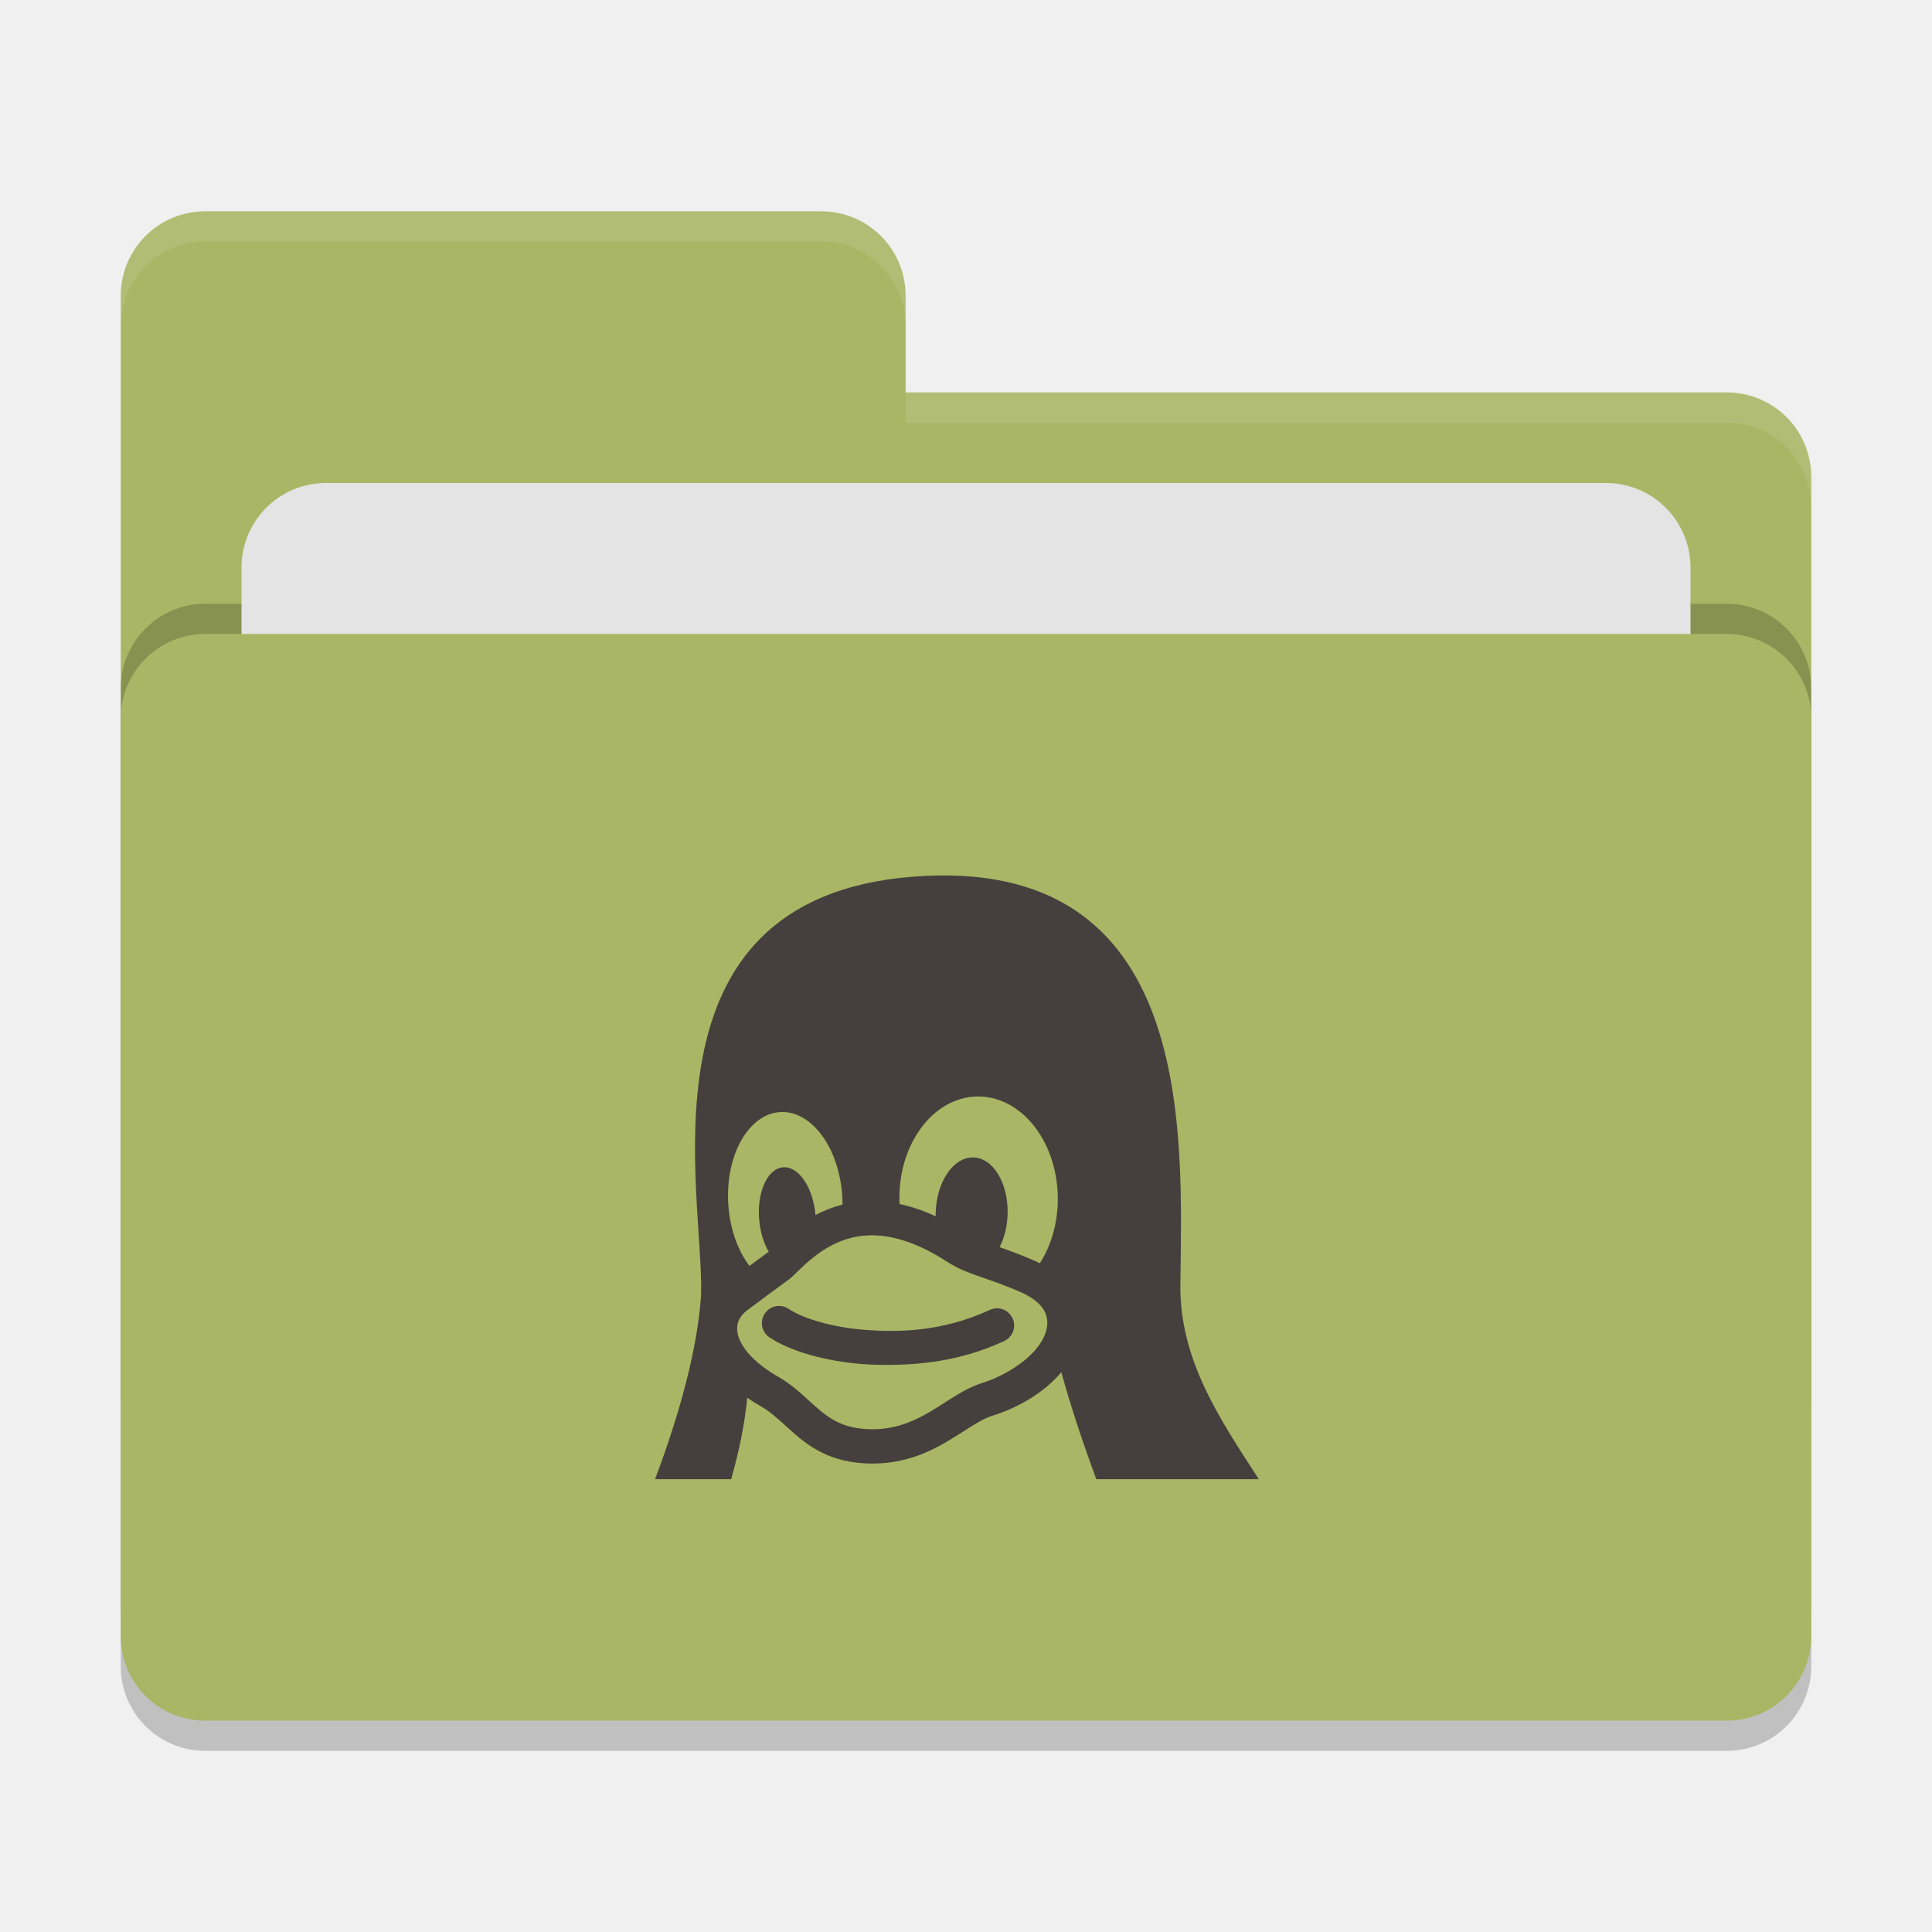
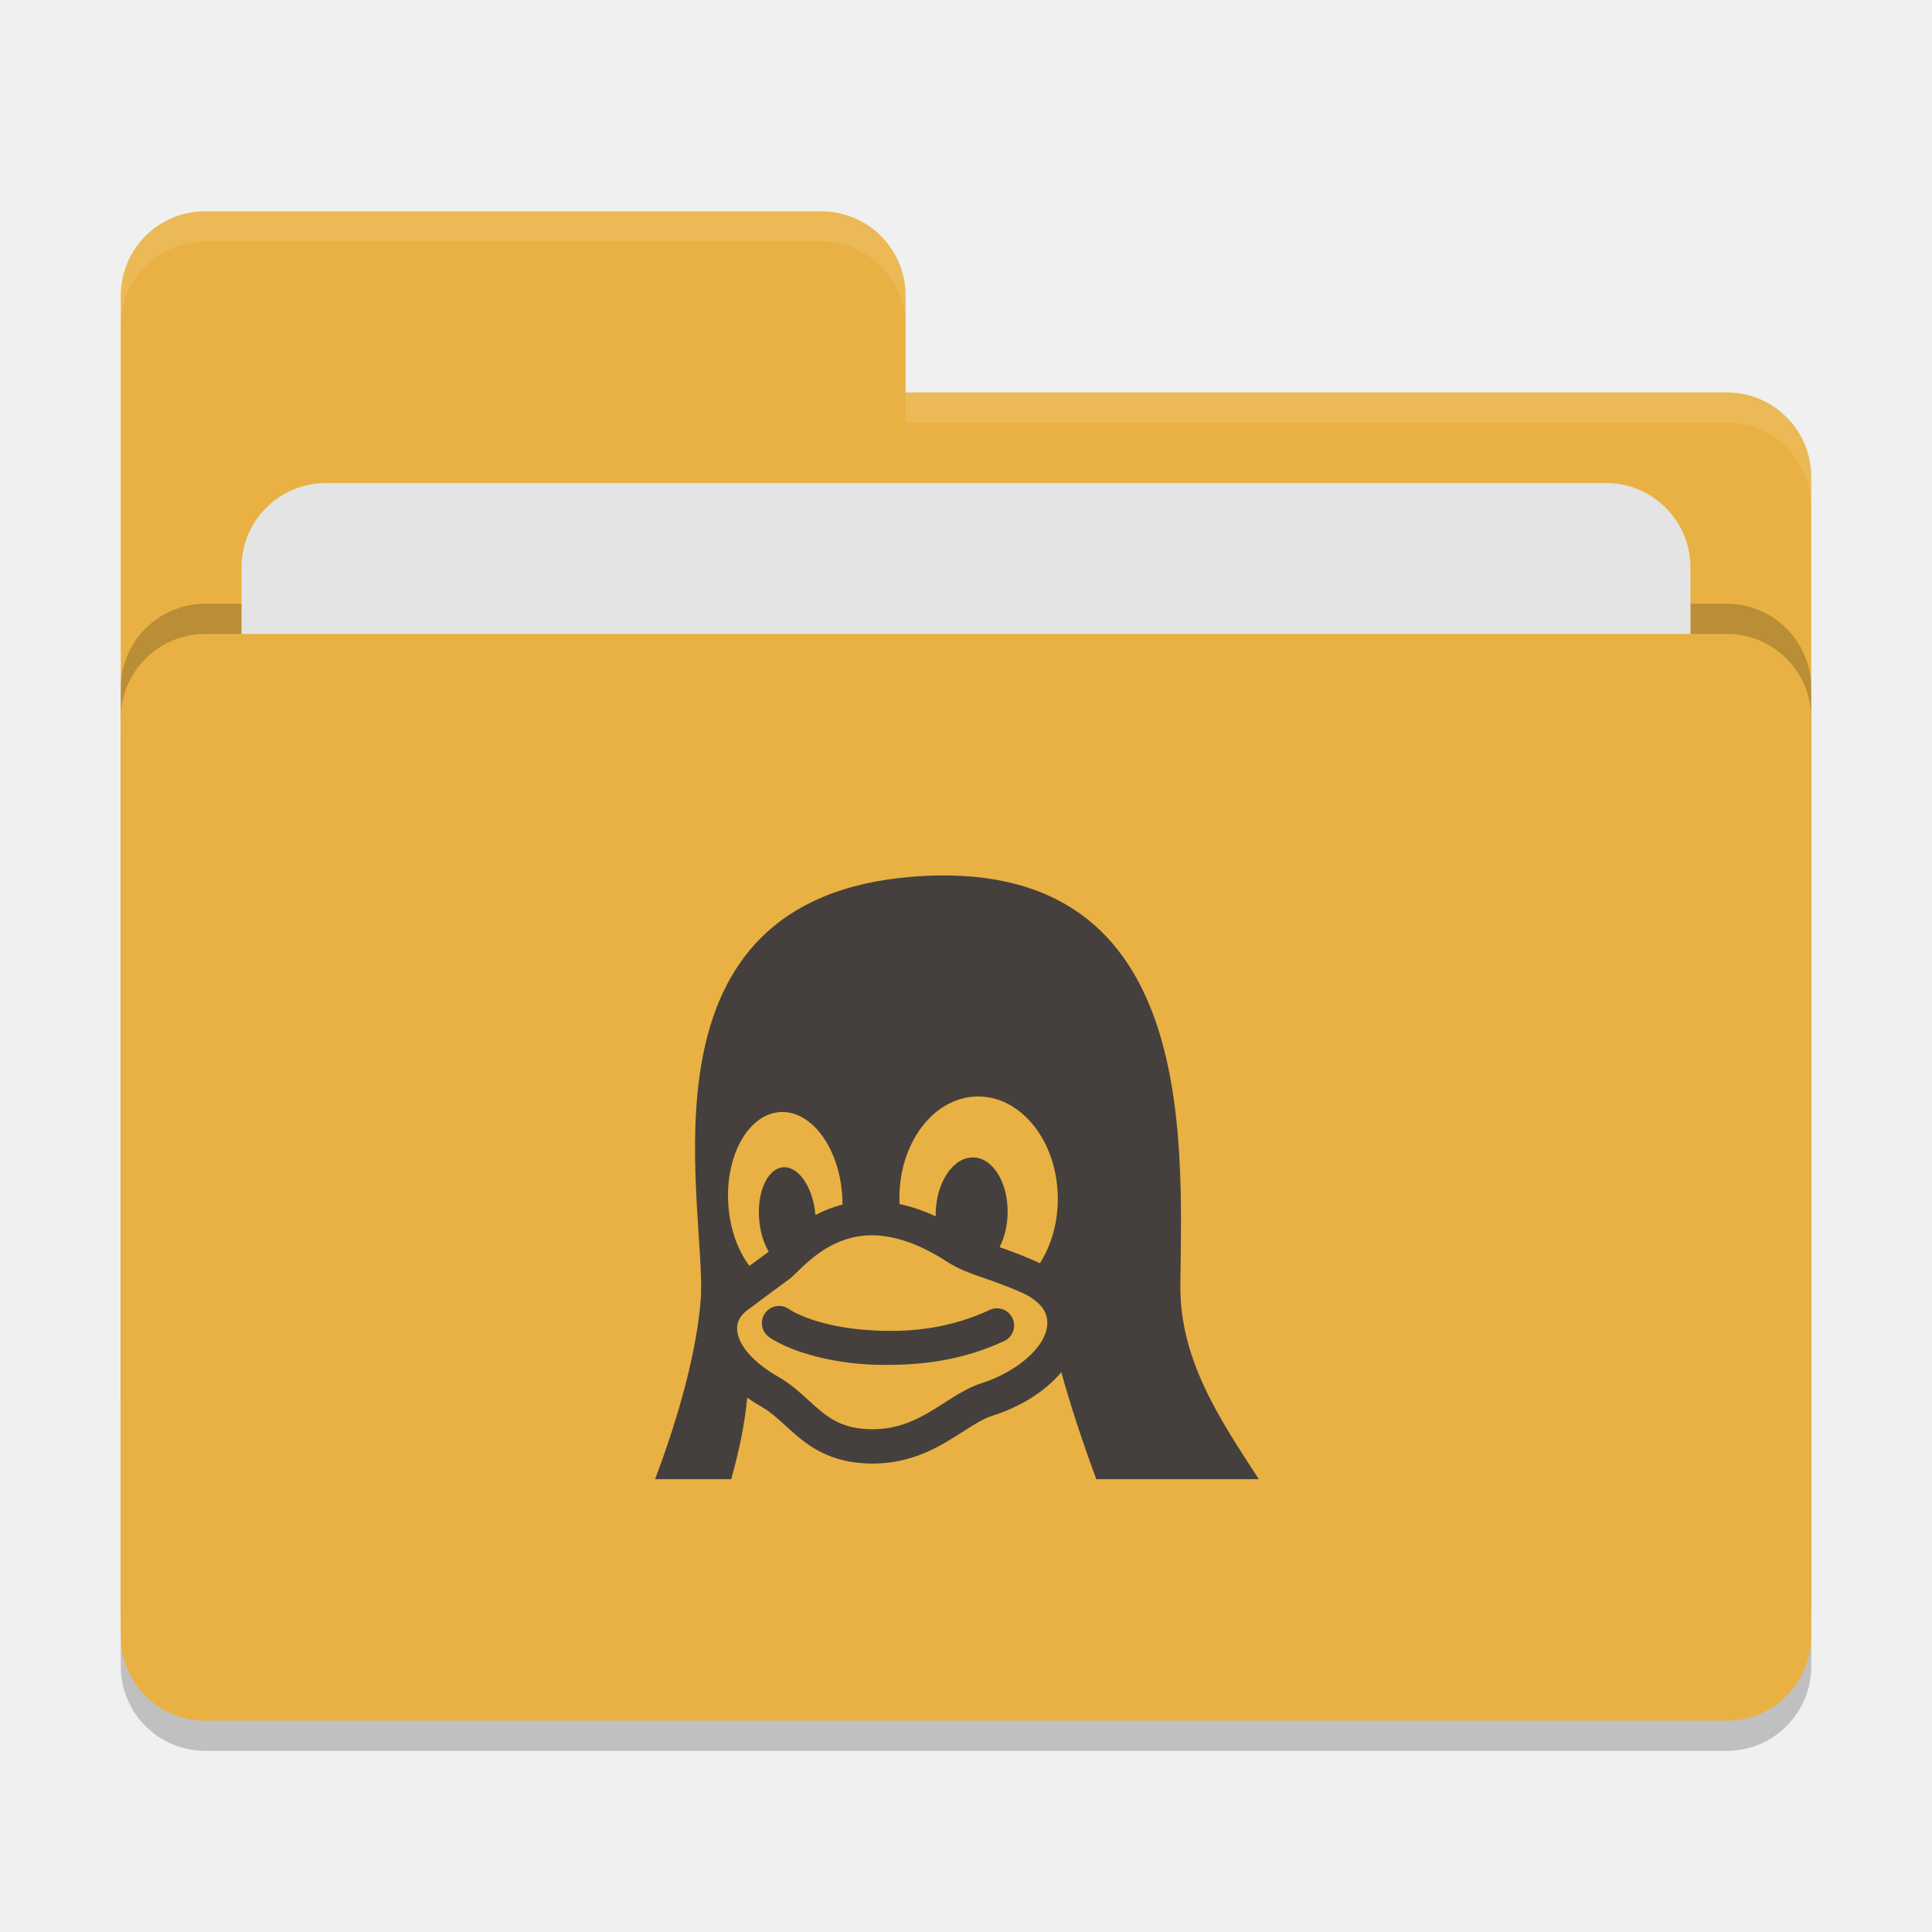
<svg xmlns="http://www.w3.org/2000/svg" width="64" height="64" version="1">
  <rect style="opacity:0.2" width="56" height="36" x="4" y="22" rx="2.8" ry="2.8" />
-   <path style="fill:#a9b665" d="M 6.8,7 C 5.25,7 4,8.25 4,9.8 V 46.2 C 4,47.75 5.25,49 6.8,49 H 57.2 C 58.75,49 60,47.75 60,46.2 V 15.8 C 60,14.25 58.75,13 57.2,13 H 30 V 9.8 C 30,8.245 28.75,7 27.2,7 Z" />
+   <path style="fill:#e9b143" d="M 6.8,7 C 5.25,7 4,8.25 4,9.8 V 46.2 C 4,47.75 5.25,49 6.8,49 H 57.2 C 58.75,49 60,47.75 60,46.2 V 15.8 C 60,14.25 58.75,13 57.2,13 H 30 V 9.8 C 30,8.245 28.75,7 27.2,7 Z" />
  <rect style="opacity:0.2" width="56" height="36" x="4" y="20" rx="2.8" ry="2.8" />
  <rect style="fill:#e4e4e4" width="48" height="22" x="8" y="16" rx="2.8" ry="2.8" />
-   <rect style="fill:#a9b665" width="56" height="36" x="4" y="21" rx="2.8" ry="2.8" />
+   <rect style="fill:#e9b143" width="56" height="36" x="4" y="21" rx="2.8" ry="2.8" />
  <path style="opacity:0.1;fill:#ffffff" d="M 6.8,7 C 5.25,7 4,8.25 4,9.8 V 10.8 C 4,9.25 5.25,8 6.8,8 H 27.2 C 28.75,8 30,9.246 30,10.8 V 9.8 C 30,8.246 28.75,7 27.2,7 Z M 30,13 V 14 H 57.2 C 58.745,14 60,15.25 60,16.8 V 15.8 C 60,14.25 58.75,13 57.2,13 Z" />
  <path style="fill:#45403d" d="M 32.787,43.393 C 31.186,44.137 29.698,44.129 28.698,44.057 27.506,43.971 26.546,43.645 26.125,43.359 25.865,43.183 25.512,43.251 25.336,43.511 25.16,43.771 25.228,44.124 25.488,44.3 26.166,44.759 27.364,45.1 28.616,45.19 28.828,45.206 29.061,45.215 29.312,45.215 30.402,45.215 31.786,45.111 33.266,44.423 33.55,44.29 33.674,43.953 33.541,43.668 33.409,43.384 33.071,43.26 32.787,43.393 Z M 39.101,42.551 C 39.155,37.615 39.663,28.289 30.215,29.043 20.887,29.794 23.36,39.648 23.221,42.948 23.098,44.694 22.519,46.828 21.7,49 H 24.221 C 24.481,48.08 24.671,47.169 24.753,46.302 24.905,46.408 25.068,46.51 25.242,46.608 25.524,46.775 25.767,46.996 26.024,47.23 26.624,47.777 27.305,48.398 28.635,48.475 28.724,48.48 28.814,48.483 28.902,48.483 30.248,48.483 31.168,47.894 31.908,47.421 32.262,47.194 32.568,46.998 32.856,46.904 33.675,46.648 34.39,46.234 34.924,45.708 35.008,45.626 35.085,45.541 35.158,45.455 35.456,46.546 35.864,47.775 36.316,49 H 41.7 C 40.406,47.004 39.073,45.047 39.101,42.551 Z M 24.124,39.866 C 24.124,39.866 24.124,39.865 24.124,39.865 24.031,38.254 24.802,36.9 25.845,36.839 26.888,36.778 27.809,38.035 27.902,39.645 27.902,39.646 27.902,39.646 27.902,39.646 27.907,39.733 27.909,39.819 27.909,39.904 27.579,39.987 27.28,40.108 27.013,40.249 27.012,40.237 27.011,40.225 27.01,40.213 V 40.212 C 26.921,39.298 26.433,38.608 25.919,38.67 25.406,38.733 25.062,39.525 25.152,40.439 25.152,40.439 25.152,40.439 25.152,40.439 25.191,40.838 25.305,41.194 25.465,41.464 25.425,41.495 25.313,41.577 25.184,41.672 25.087,41.743 24.968,41.829 24.826,41.934 24.438,41.424 24.172,40.692 24.124,39.866 Z M 34.693,43.847 C 34.656,44.698 33.542,45.499 32.514,45.82 L 32.508,45.822 C 32.08,45.961 31.699,46.205 31.295,46.463 30.617,46.897 29.915,47.346 28.902,47.346 28.835,47.346 28.767,47.344 28.7,47.34 27.772,47.286 27.338,46.891 26.789,46.39 26.499,46.126 26.199,45.852 25.813,45.626 L 25.804,45.621 C 24.97,45.15 24.452,44.565 24.419,44.054 24.403,43.801 24.516,43.581 24.755,43.402 25.275,43.012 25.624,42.757 25.854,42.588 26.11,42.401 26.188,42.345 26.245,42.29 26.286,42.252 26.33,42.209 26.378,42.162 26.855,41.698 27.654,40.921 28.881,40.921 29.631,40.921 30.461,41.21 31.345,41.778 31.761,42.049 32.124,42.174 32.583,42.333 32.898,42.442 33.256,42.565 33.735,42.77 L 33.743,42.774 C 34.189,42.957 34.717,43.292 34.693,43.846 Z M 34.447,41.847 C 34.361,41.804 34.271,41.763 34.178,41.724 33.746,41.54 33.4,41.414 33.113,41.314 33.272,41.004 33.37,40.617 33.379,40.196 V 40.196 C 33.401,39.173 32.885,38.342 32.227,38.341 31.568,38.339 31.017,39.167 30.995,40.19 V 40.19 C 30.994,40.224 30.994,40.257 30.995,40.29 30.589,40.104 30.19,39.968 29.8,39.885 29.798,39.846 29.796,39.808 29.795,39.769 V 39.768 C 29.757,37.905 30.901,36.362 32.349,36.323 33.797,36.284 35.002,37.762 35.04,39.626 V 39.627 C 35.057,40.47 34.832,41.245 34.447,41.847 Z" />
</svg>
